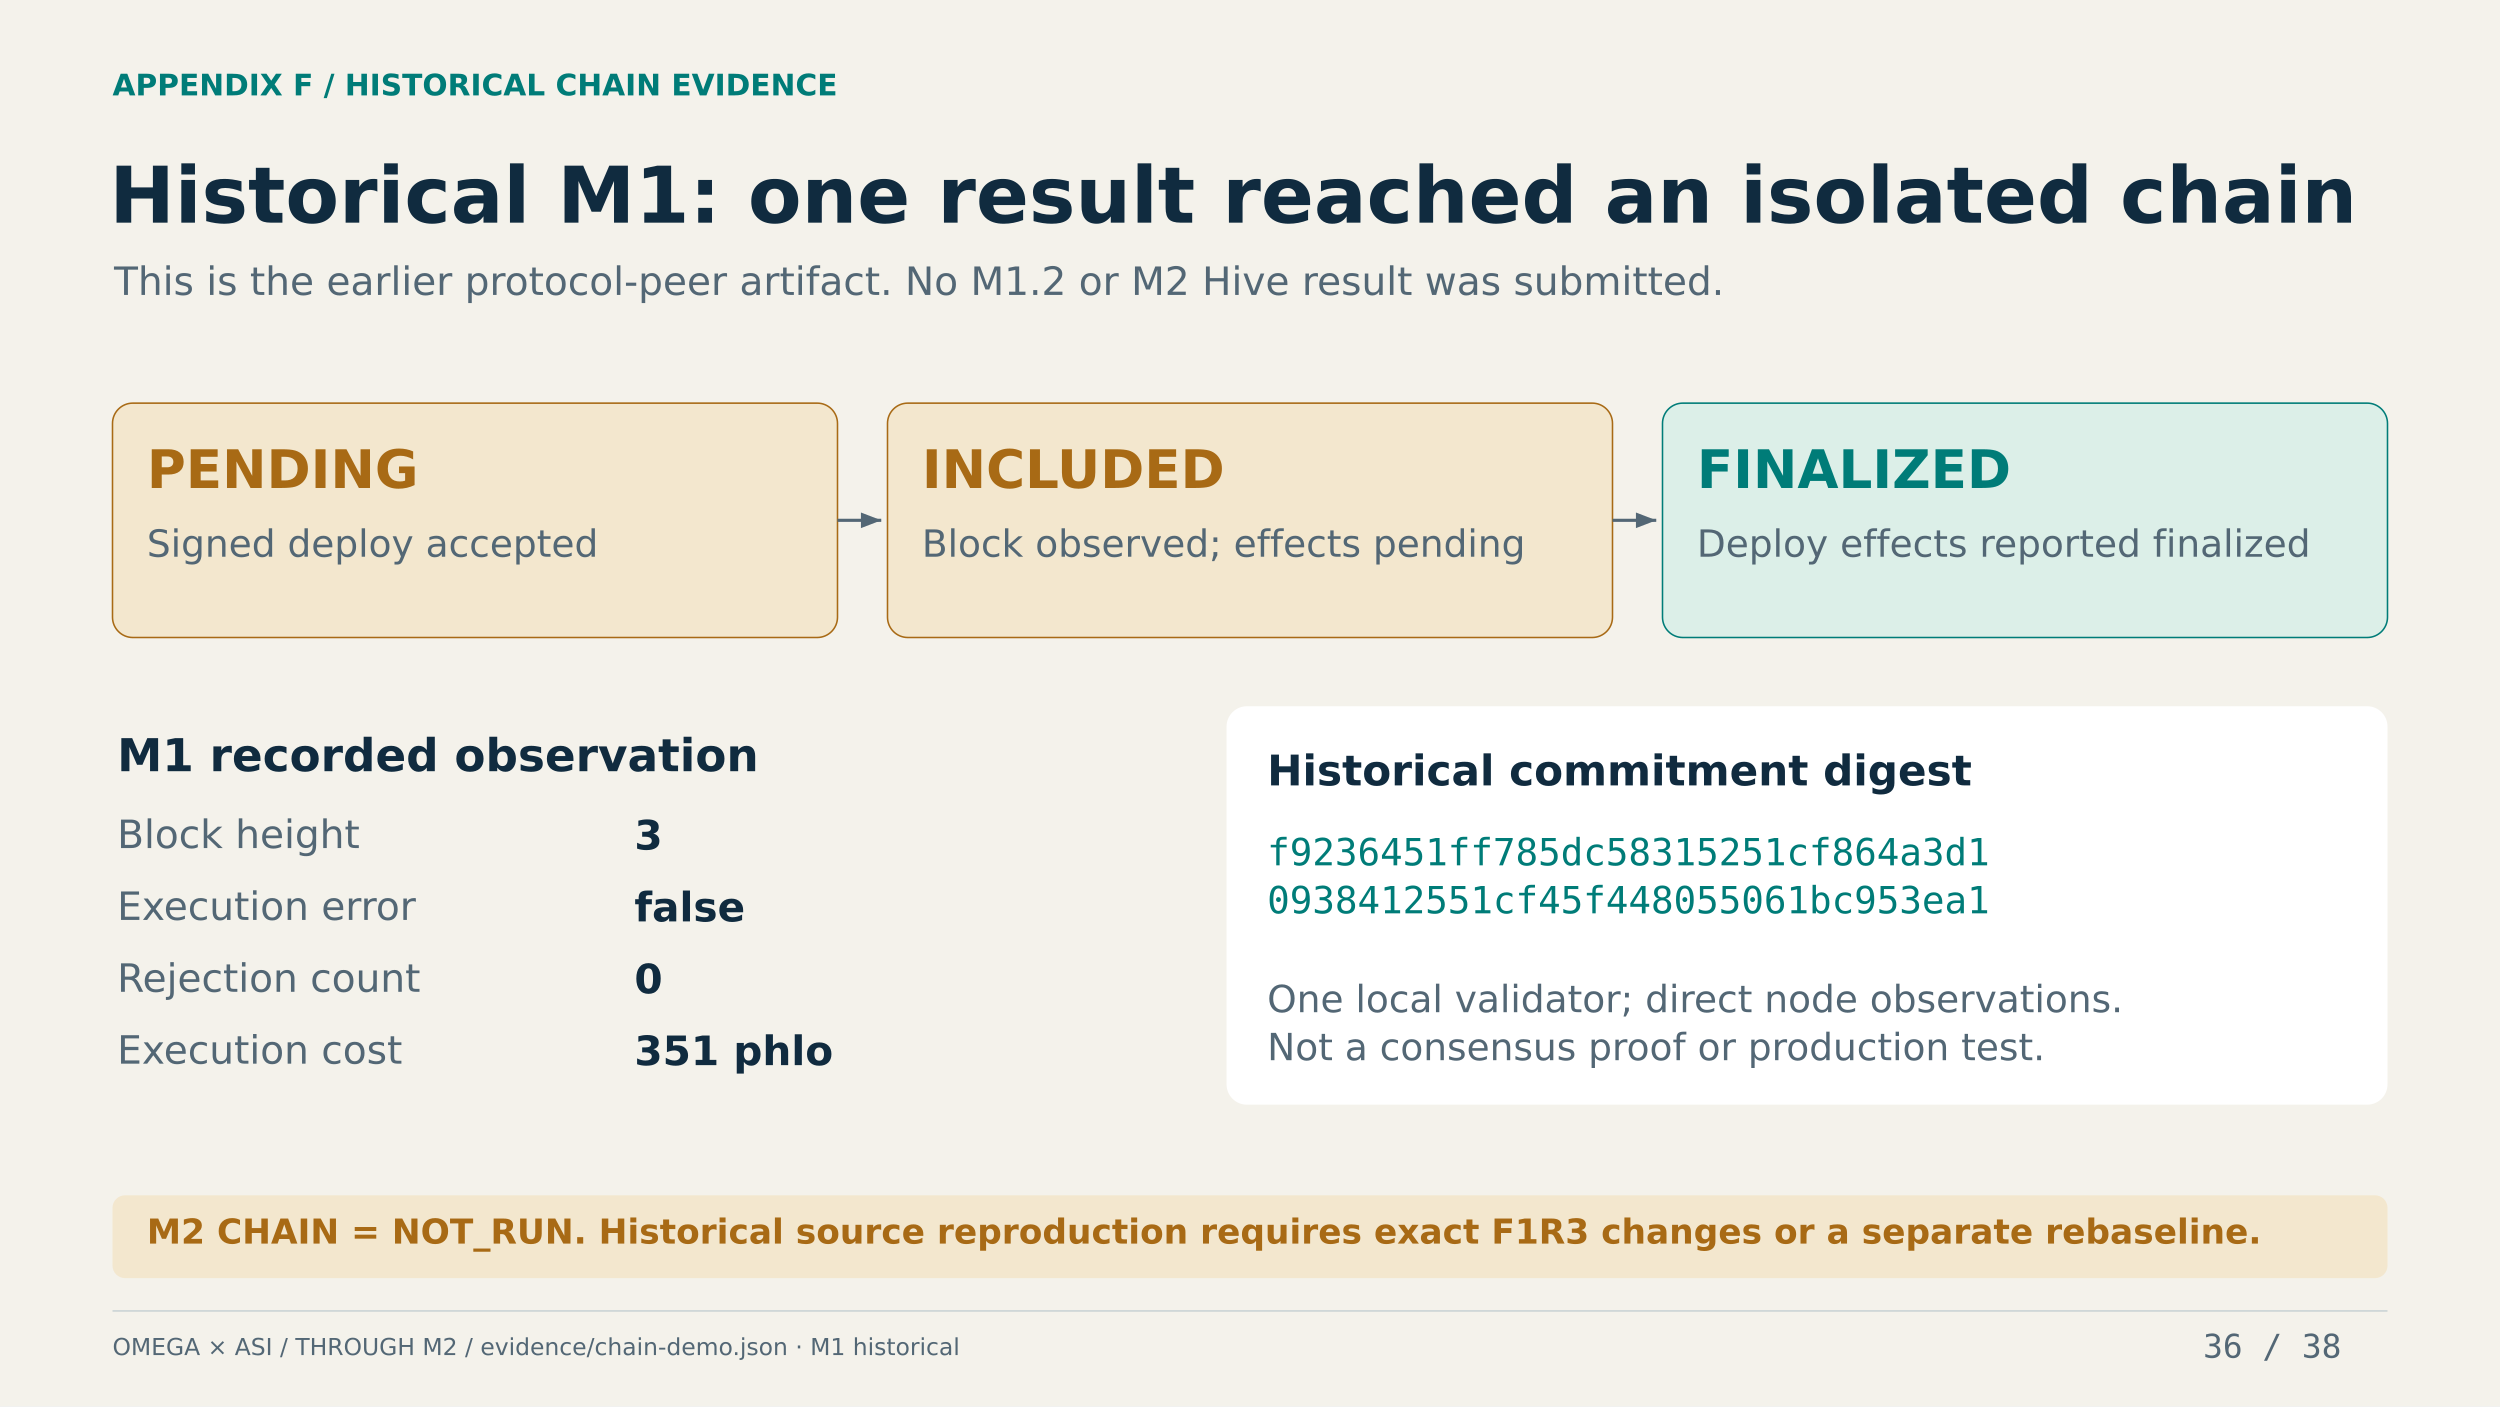
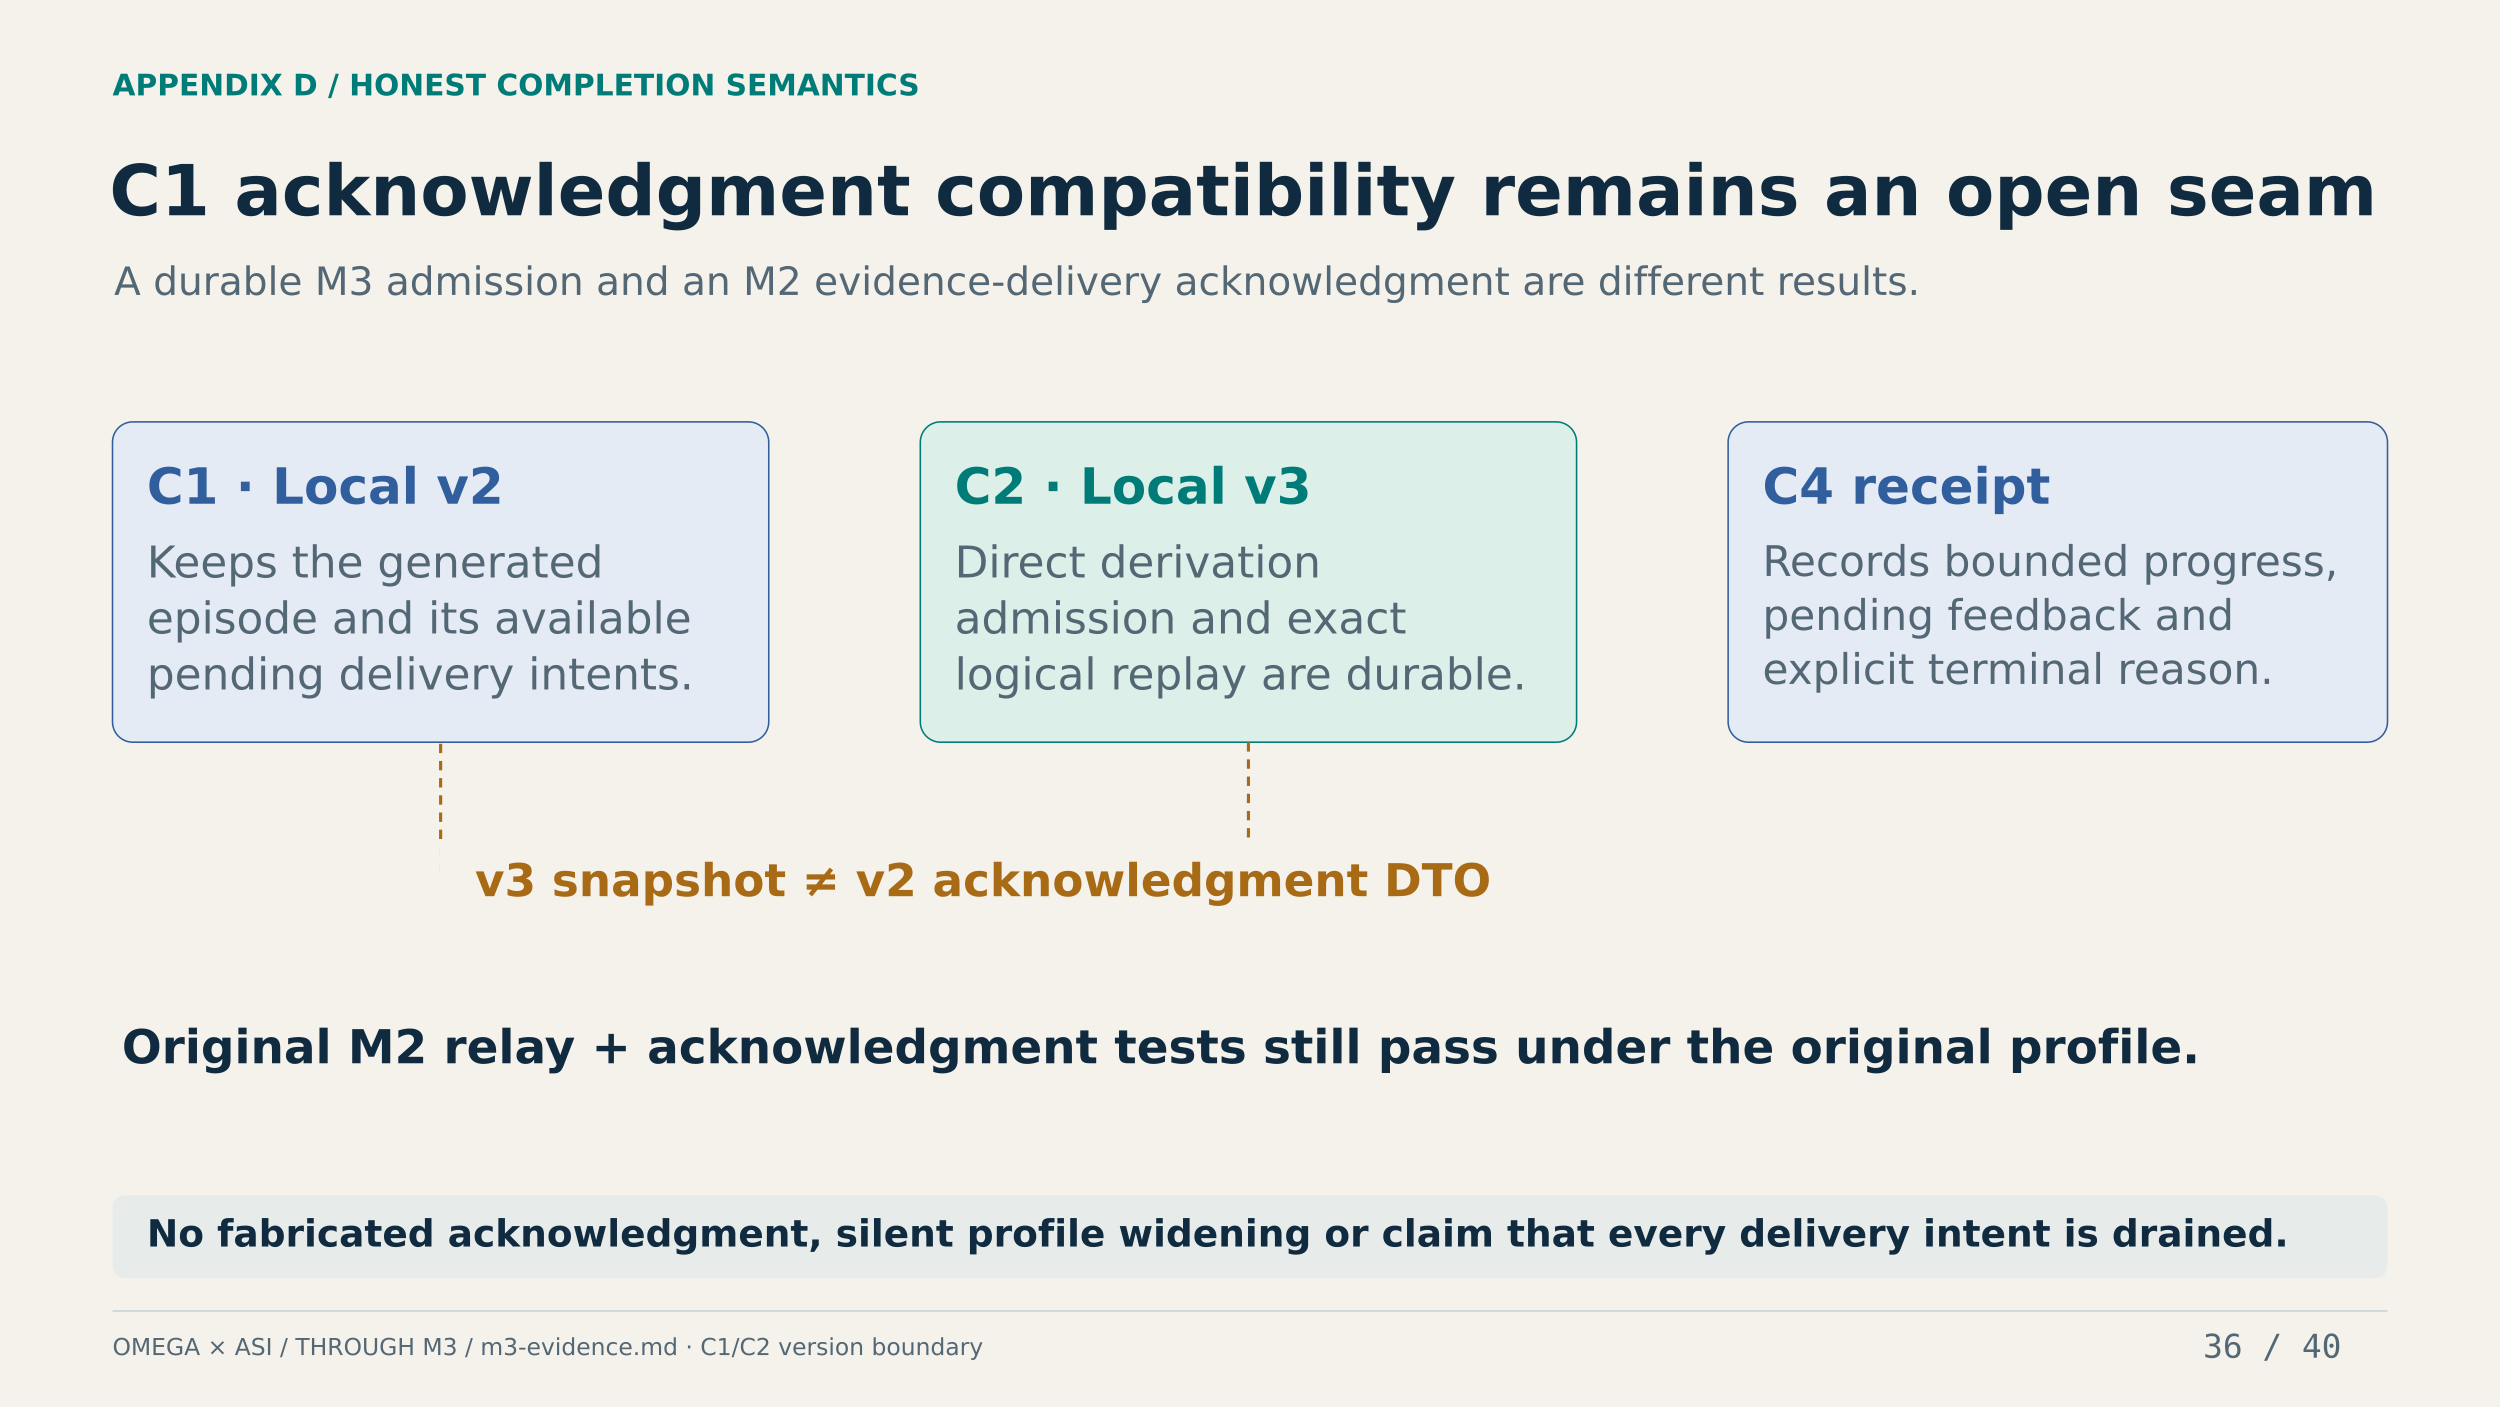
<svg xmlns="http://www.w3.org/2000/svg" width="1600" height="900" viewBox="0 0 1600 900" role="img" aria-labelledby="title desc">
  <rect width="1600" height="900" fill="#F4F2EB" />
-   <text x="72" y="61.05" font-family="DejaVu Sans" font-size="19" font-weight="700" fill="#007C78">APPENDIX F / HISTORICAL CHAIN EVIDENCE</text>
-   <text x="70" y="142.5" font-family="DejaVu Sans" font-size="50" font-weight="700" fill="#102B3F">Historical M1: one result reached an isolated chain</text>
-   <text x="73" y="188.75" font-family="DejaVu Sans" font-size="25" font-weight="400" fill="#536775">This is the earlier protocol-peer artifact. No M1.2 or M2 Hive result was submitted.</text>
-   <rect x="72" y="258" width="464" height="150" rx="13" fill="#F3E7CE" stroke="#A86A15" />
-   <text x="94" y="312.3" font-family="DejaVu Sans" font-size="34" font-weight="700" fill="#A86A15">PENDING</text>
-   <text x="94" y="356.32" font-family="DejaVu Sans" font-size="24" font-weight="400" fill="#536775">Signed deploy accepted</text>
-   <line x1="536" y1="333" x2="564" y2="333" stroke="#536775" stroke-width="2" />
-   <polygon points="564,333 551.0,328.0 551.0,338.0" fill="#536775" />
-   <rect x="568" y="258" width="464" height="150" rx="13" fill="#F3E7CE" stroke="#A86A15" />
-   <text x="590" y="312.3" font-family="DejaVu Sans" font-size="34" font-weight="700" fill="#A86A15">INCLUDED</text>
-   <text x="590" y="356.32" font-family="DejaVu Sans" font-size="24" font-weight="400" fill="#536775">Block observed; effects pending</text>
-   <line x1="1032" y1="333" x2="1060" y2="333" stroke="#536775" stroke-width="2" />
-   <polygon points="1060,333 1047.0,328.0 1047.0,338.0" fill="#536775" />
-   <rect x="1064" y="258" width="464" height="150" rx="13" fill="#DCEFE8" stroke="#007C78" />
-   <text x="1086" y="312.3" font-family="DejaVu Sans" font-size="34" font-weight="700" fill="#007C78">FINALIZED</text>
-   <text x="1086" y="356.32" font-family="DejaVu Sans" font-size="24" font-weight="400" fill="#536775">Deploy effects reported finalized</text>
-   <text x="75" y="493.55" font-family="DejaVu Sans" font-size="29" font-weight="700" fill="#102B3F">M1 recorded observation</text>
-   <text x="75" y="542.75" font-family="DejaVu Sans" font-size="25" font-weight="400" fill="#536775">Block height</text>
-   <text x="406" y="543.7" font-family="DejaVu Sans" font-size="26" font-weight="700" fill="#102B3F">3</text>
-   <text x="75" y="588.75" font-family="DejaVu Sans" font-size="25" font-weight="400" fill="#536775">Execution error</text>
-   <text x="406" y="589.7" font-family="DejaVu Sans" font-size="26" font-weight="700" fill="#102B3F">false</text>
-   <text x="75" y="634.75" font-family="DejaVu Sans" font-size="25" font-weight="400" fill="#536775">Rejection count</text>
-   <text x="406" y="635.7" font-family="DejaVu Sans" font-size="26" font-weight="700" fill="#102B3F">0</text>
-   <text x="75" y="680.75" font-family="DejaVu Sans" font-size="25" font-weight="400" fill="#536775">Execution cost</text>
-   <text x="406" y="681.7" font-family="DejaVu Sans" font-size="26" font-weight="700" fill="#102B3F">351 phlo</text>
-   <rect x="785" y="452" width="743" height="255" rx="13" fill="#FFFFFF" />
-   <text x="811" y="502.65" font-family="DejaVu Sans" font-size="27" font-weight="700" fill="#102B3F">Historical commitment digest</text>
-   <text x="811" y="553.8" font-family="DejaVu Sans Mono" font-size="24" font-weight="400" fill="#007C78">f9236451ff785dc58315251cf864a3d1</text>
-   <text x="811" y="584.52" font-family="DejaVu Sans Mono" font-size="24" font-weight="400" fill="#007C78">0938412551cf45f448055061bc953ea1</text>
-   <text x="811" y="647.8" font-family="DejaVu Sans" font-size="24" font-weight="400" fill="#536775">One local validator; direct node observations.</text>
-   <text x="811" y="678.52" font-family="DejaVu Sans" font-size="24" font-weight="400" fill="#536775">Not a consensus proof or production test.</text>
-   <rect x="72" y="765" width="1456" height="53" rx="8" fill="#F3E7CE" />
-   <text x="94" y="795.9" font-family="DejaVu Sans" font-size="22" font-weight="700" fill="#A86A15">M2 CHAIN = NOT_RUN. Historical source reproduction requires exact F1R3 changes or a separate rebaseline.</text>
+   <text x="72" y="61.05" font-family="DejaVu Sans" font-size="19" font-weight="700" fill="#007C78">APPENDIX D / HONEST COMPLETION SEMANTICS</text>
+   <text x="70" y="137.75" font-family="DejaVu Sans" font-size="45" font-weight="700" fill="#102B3F">C1 acknowledgment compatibility remains an open seam</text>
+   <text x="73" y="188.75" font-family="DejaVu Sans" font-size="25" font-weight="400" fill="#536775">A durable M3 admission and an M2 evidence-delivery acknowledgment are different results.</text>
+   <rect x="72" y="270" width="420" height="205" rx="13" fill="#E4EBF5" stroke="#315E9C" />
+   <text x="94" y="322.4" font-family="DejaVu Sans" font-size="32" font-weight="700" fill="#315E9C">C1 · Local v2</text>
+   <text x="94" y="369.56" font-family="DejaVu Sans" font-size="28" font-weight="400" fill="#536775">Keeps the generated</text>
+   <text x="94" y="405.4" font-family="DejaVu Sans" font-size="28" font-weight="400" fill="#536775">episode and its available</text>
+   <text x="94" y="441.24" font-family="DejaVu Sans" font-size="28" font-weight="400" fill="#536775">pending delivery intents.</text>
+   <rect x="589" y="270" width="420" height="205" rx="13" fill="#DCEFE8" stroke="#007C78" />
+   <text x="611" y="322.4" font-family="DejaVu Sans" font-size="32" font-weight="700" fill="#007C78">C2 · Local v3</text>
+   <text x="611" y="369.56" font-family="DejaVu Sans" font-size="28" font-weight="400" fill="#536775">Direct derivation</text>
+   <text x="611" y="405.4" font-family="DejaVu Sans" font-size="28" font-weight="400" fill="#536775">admission and exact</text>
+   <text x="611" y="441.24" font-family="DejaVu Sans" font-size="28" font-weight="400" fill="#536775">logical replay are durable.</text>
+   <rect x="1106" y="270" width="422" height="205" rx="13" fill="#E4EBF5" stroke="#315E9C" />
+   <text x="1128" y="322.4" font-family="DejaVu Sans" font-size="32" font-weight="700" fill="#315E9C">C4 receipt</text>
+   <text x="1128" y="368.61" font-family="DejaVu Sans" font-size="27" font-weight="400" fill="#536775">Records bounded progress,</text>
+   <text x="1128" y="403.17" font-family="DejaVu Sans" font-size="27" font-weight="400" fill="#536775">pending feedback and</text>
+   <text x="1128" y="437.73" font-family="DejaVu Sans" font-size="27" font-weight="400" fill="#536775">explicit terminal reason.</text>
+   <line x1="799" y1="475" x2="799" y2="559" stroke="#A86A15" stroke-width="2" stroke-dasharray="6 5" />
+   <line x1="799" y1="559" x2="282" y2="559" stroke="#A86A15" stroke-width="2" stroke-dasharray="6 5" />
+   <line x1="282" y1="559" x2="282" y2="475" stroke="#A86A15" stroke-width="2" stroke-dasharray="6 5" />
+   <rect x="281" y="537" width="750" height="47" rx="0" fill="#F4F2EB" />
+   <text x="304" y="573.55" font-family="DejaVu Sans" font-size="29" font-weight="700" fill="#A86A15">v3 snapshot ≠ v2 acknowledgment DTO</text>
+   <text x="78" y="680.5" font-family="DejaVu Sans" font-size="30" font-weight="700" fill="#102B3F">Original M2 relay + acknowledgment tests still pass under the original profile.</text>
+   <rect x="72" y="765" width="1456" height="53" rx="8" fill="#E7ECEB" />
+   <text x="94" y="797.8" font-family="DejaVu Sans" font-size="24" font-weight="700" fill="#102B3F">No fabricated acknowledgment, silent profile widening or claim that every delivery intent is drained.</text>
  <line x1="72" y1="839" x2="1528" y2="839" stroke="#C9D2D4" stroke-width="1" />
-   <text x="72" y="867.25" font-family="DejaVu Sans" font-size="15" font-weight="400" fill="#536775">OMEGA × ASI / THROUGH M2 / evidence/chain-demo.json · M1 historical</text>
-   <text x="1410" y="868.95" font-family="DejaVu Sans Mono" font-size="21" font-weight="400" fill="#536775">36 / 38</text>
+   <text x="72" y="867.25" font-family="DejaVu Sans" font-size="15" font-weight="400" fill="#536775">OMEGA × ASI / THROUGH M3 / m3-evidence.md · C1/C2 version boundary</text>
+   <text x="1410" y="868.95" font-family="DejaVu Sans Mono" font-size="21" font-weight="400" fill="#536775">36 / 40</text>
</svg>
